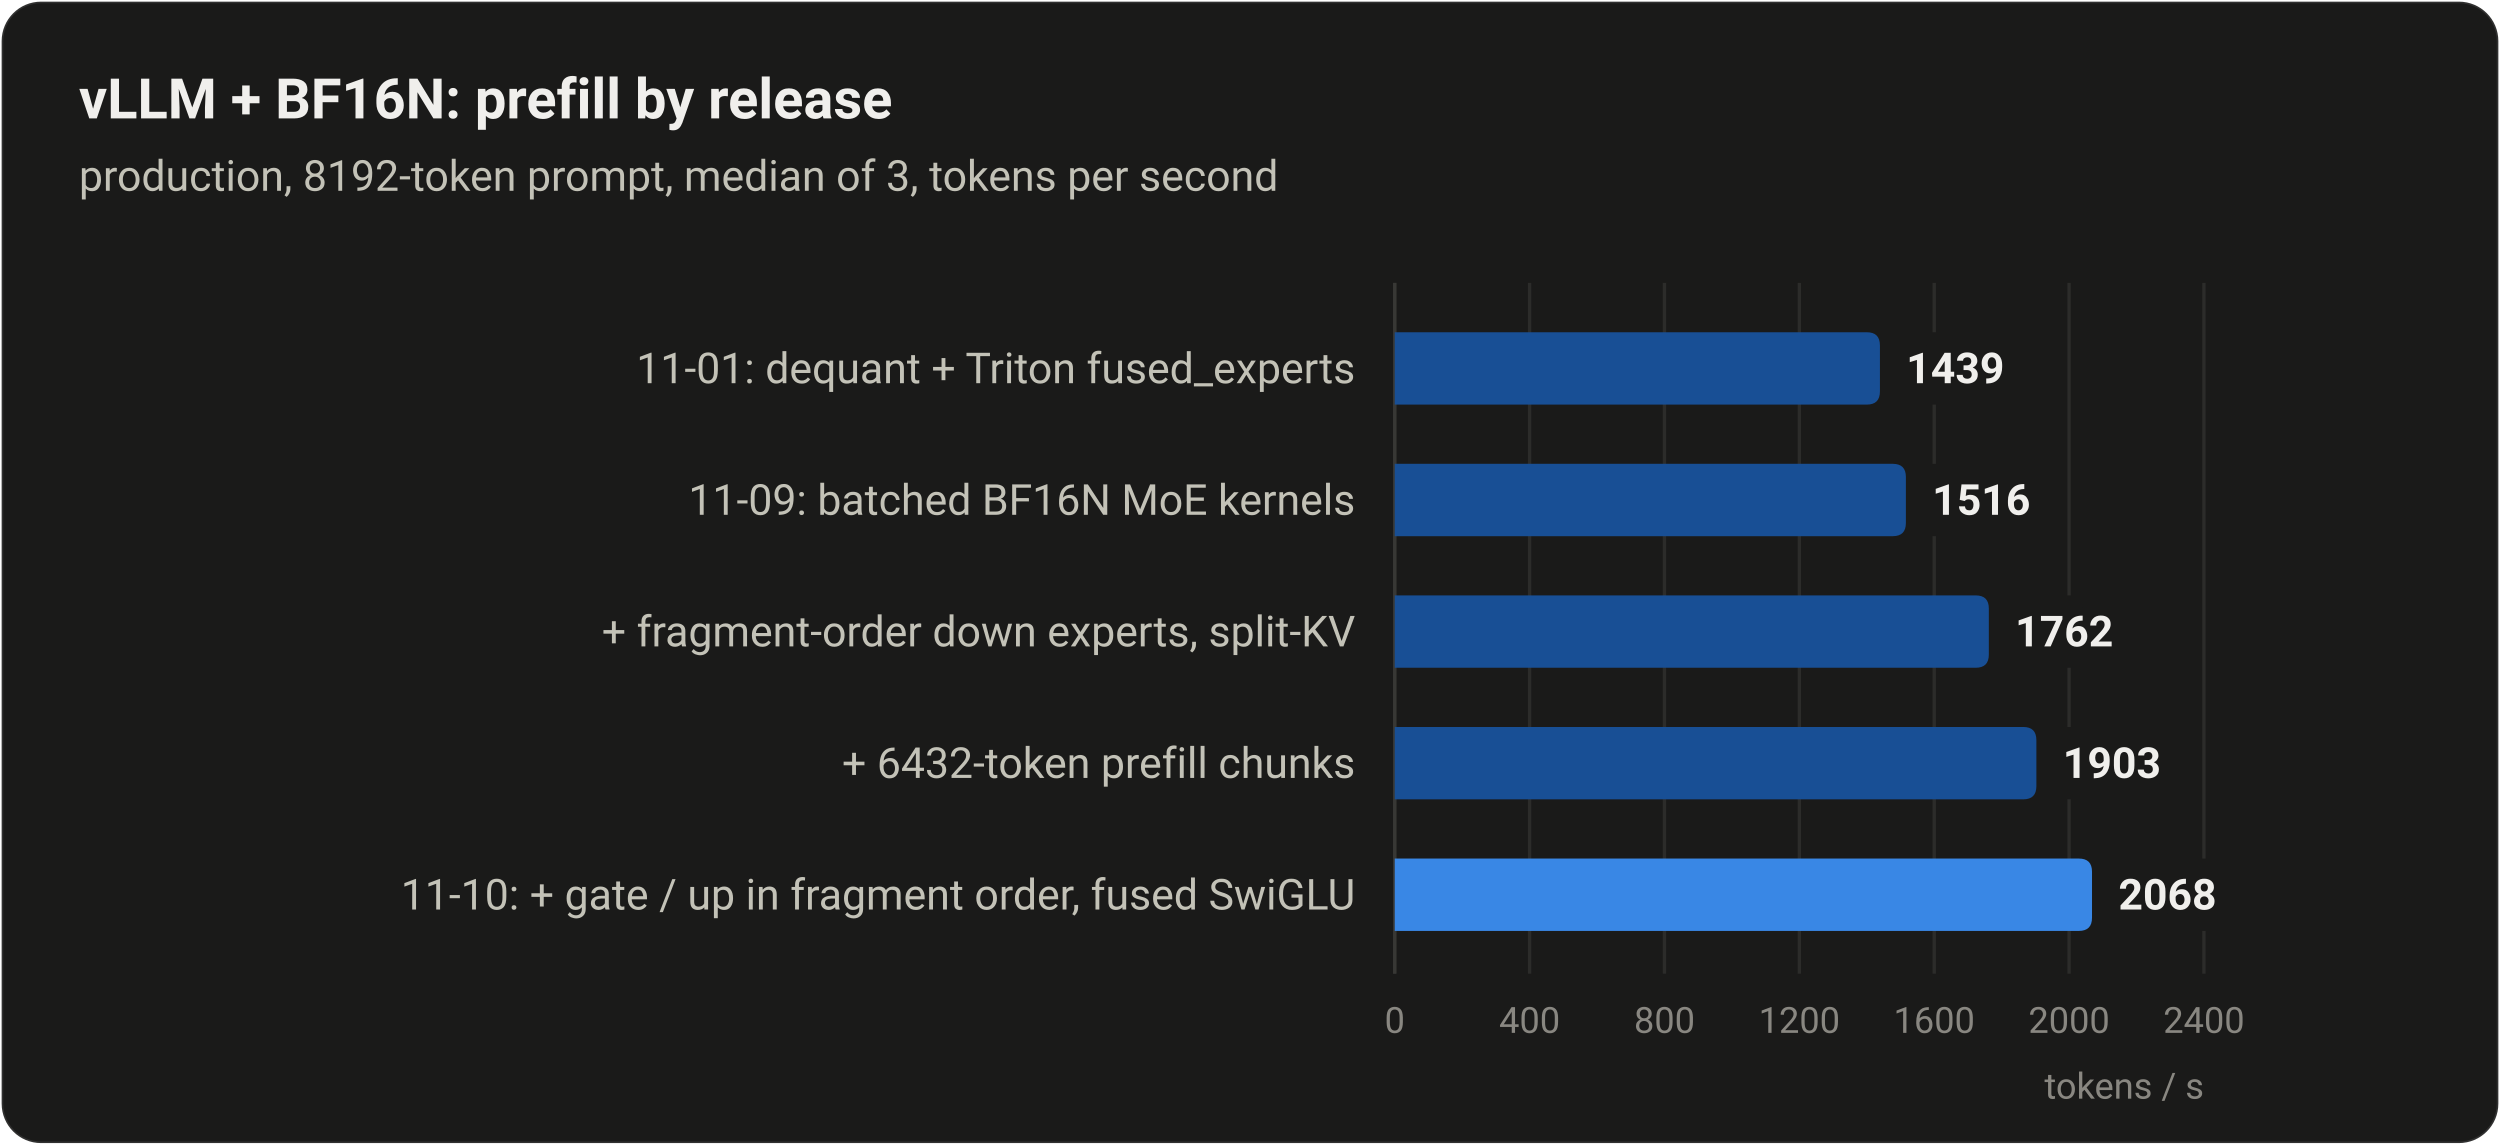
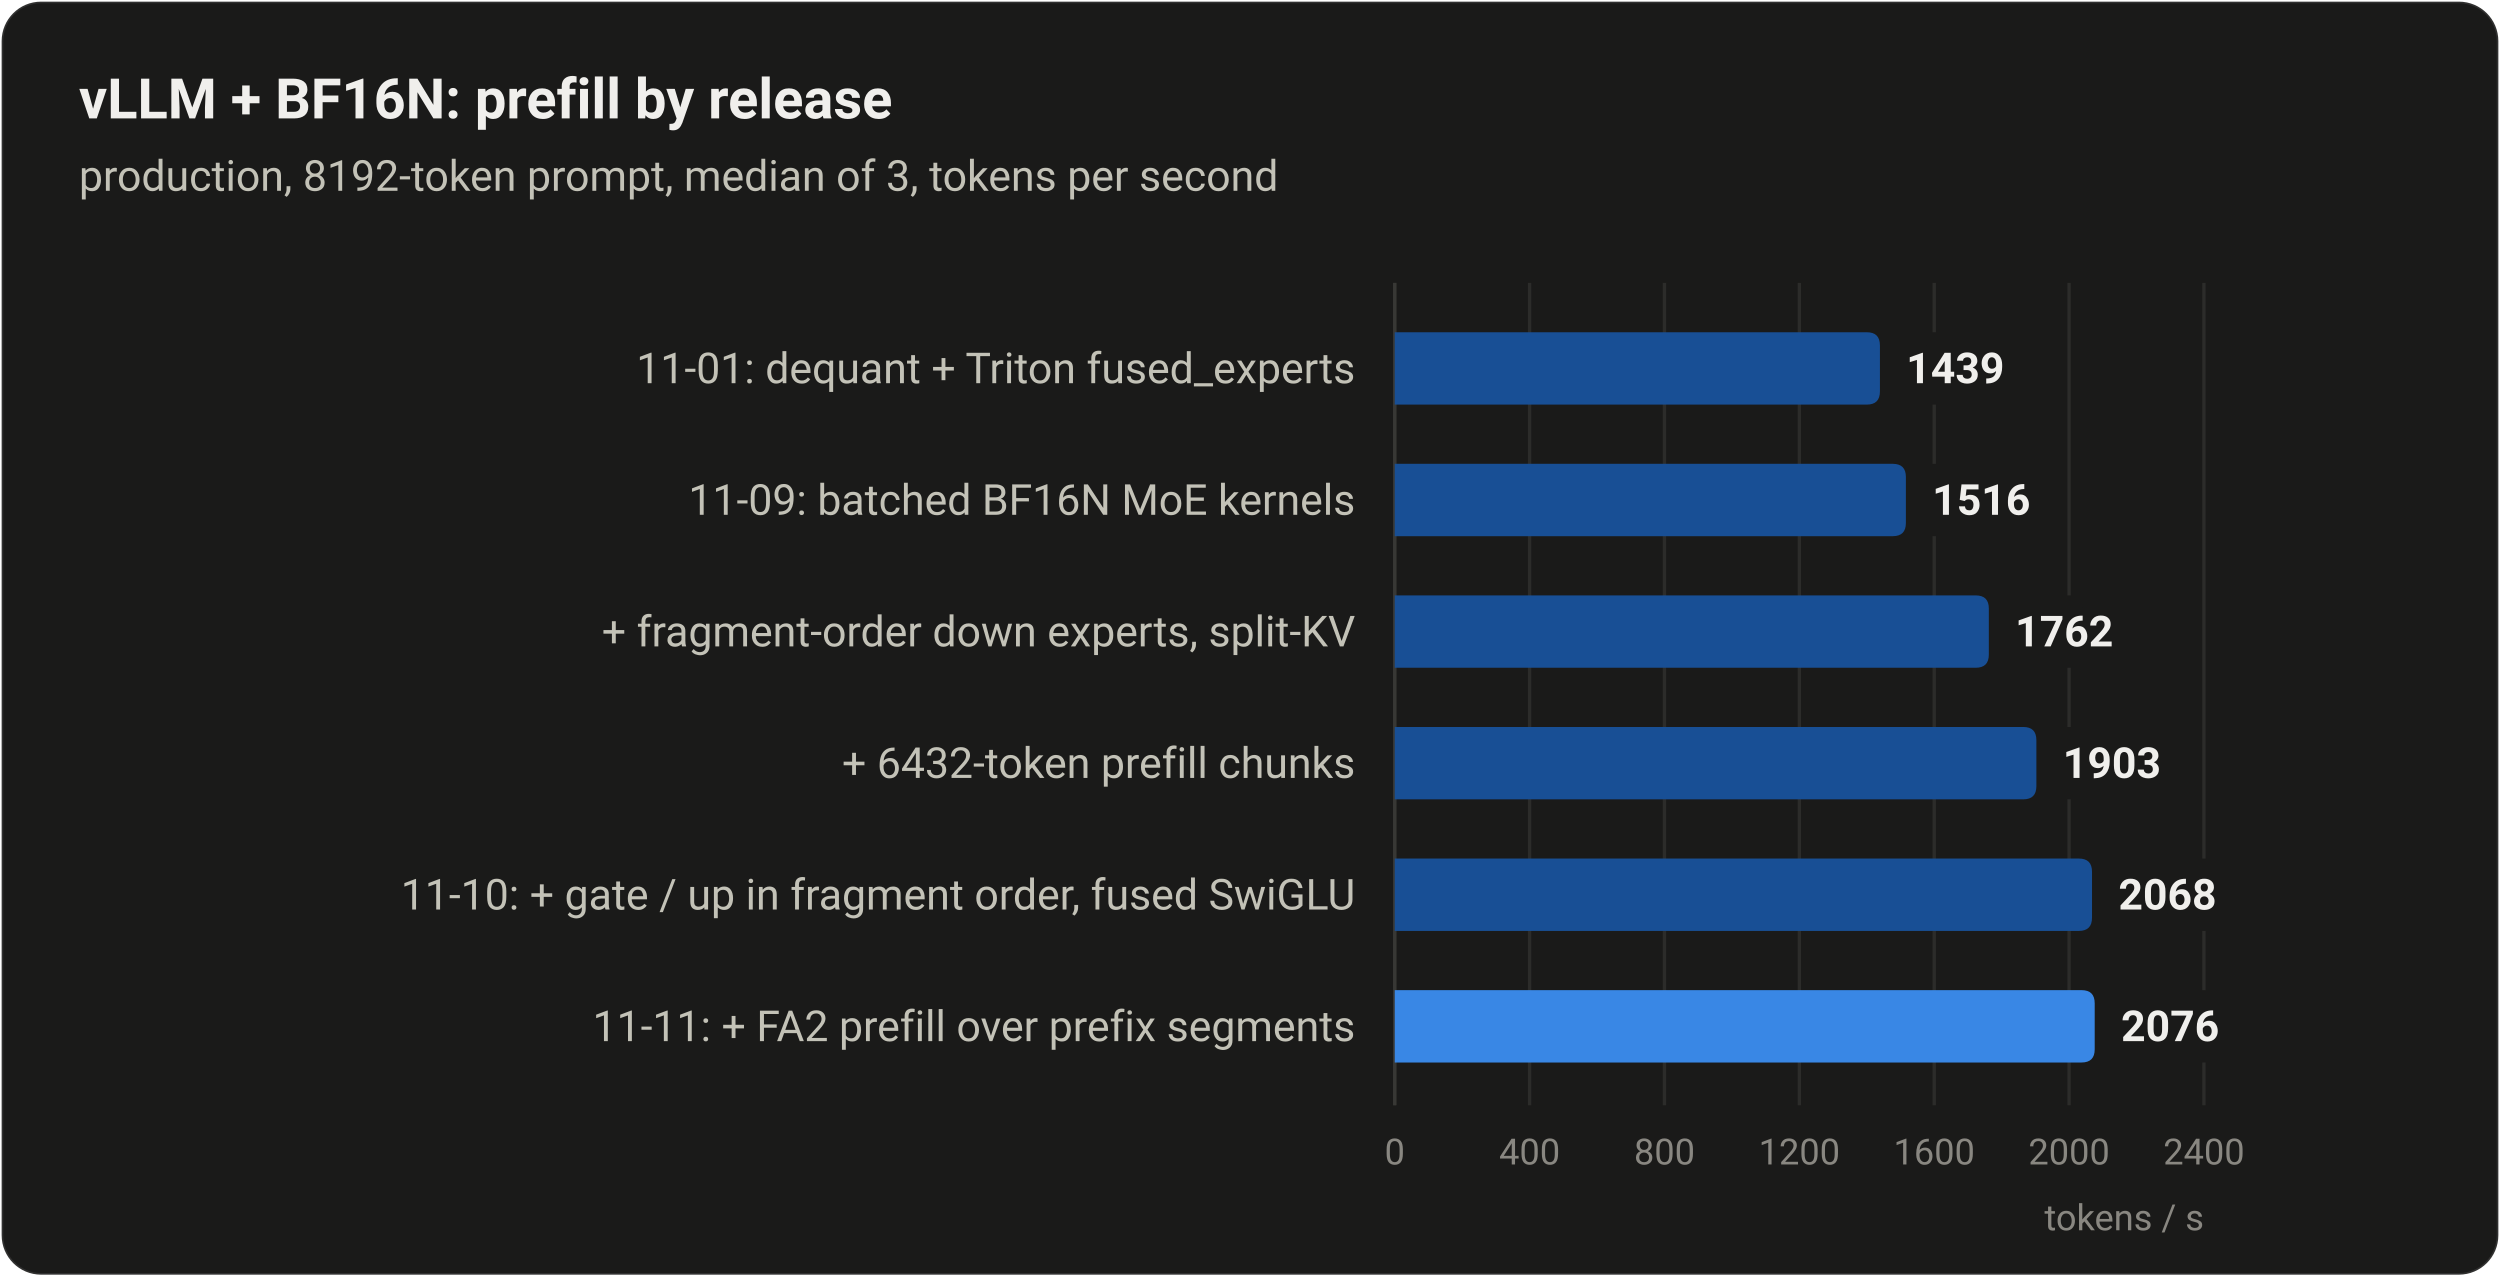
- <svg xmlns="http://www.w3.org/2000/svg" width="760" height="348" viewBox="0 0 760 348" font-family="system-ui, -apple-system, Segoe UI, Roboto, sans-serif" role="img" aria-label="vLLM + BF16N: prefill by release">
-   <rect x="0.5" y="0.5" width="759" height="347" rx="12" fill="#1a1a19" stroke="rgba(255,255,255,0.10)" />
+ <svg xmlns="http://www.w3.org/2000/svg" width="760" height="388" viewBox="0 0 760 388" font-family="system-ui, -apple-system, Segoe UI, Roboto, sans-serif" role="img" aria-label="vLLM + BF16N: prefill by release">
+   <rect x="0.5" y="0.5" width="759" height="387" rx="12" fill="#1a1a19" stroke="rgba(255,255,255,0.10)" />
  <text x="24" y="36" font-size="17" font-weight="600" fill="#f0efec">vLLM + BF16N: prefill by release</text>
  <text x="24" y="58" font-size="13" fill="#c3c2b7">production, 8192-token prompt, median of 3, tokens per second</text>
-   <line x1="424.0" y1="86" x2="424.0" y2="296" stroke="#2c2c2a" stroke-width="1" />
-   <text x="424.0" y="314" font-size="11" fill="#898781" text-anchor="middle">0</text>
-   <line x1="465.0" y1="86" x2="465.0" y2="296" stroke="#2c2c2a" stroke-width="1" />
-   <text x="465.0" y="314" font-size="11" fill="#898781" text-anchor="middle">400</text>
-   <line x1="506.0" y1="86" x2="506.0" y2="296" stroke="#2c2c2a" stroke-width="1" />
-   <text x="506.0" y="314" font-size="11" fill="#898781" text-anchor="middle">800</text>
-   <line x1="547.0" y1="86" x2="547.0" y2="296" stroke="#2c2c2a" stroke-width="1" />
-   <text x="547.0" y="314" font-size="11" fill="#898781" text-anchor="middle">1200</text>
-   <line x1="588.0" y1="86" x2="588.0" y2="296" stroke="#2c2c2a" stroke-width="1" />
-   <text x="588.0" y="314" font-size="11" fill="#898781" text-anchor="middle">1600</text>
-   <line x1="629.0" y1="86" x2="629.0" y2="296" stroke="#2c2c2a" stroke-width="1" />
-   <text x="629.0" y="314" font-size="11" fill="#898781" text-anchor="middle">2000</text>
-   <line x1="670.0" y1="86" x2="670.0" y2="296" stroke="#2c2c2a" stroke-width="1" />
-   <text x="670.0" y="314" font-size="11" fill="#898781" text-anchor="middle">2400</text>
-   <line x1="424" y1="86" x2="424" y2="296" stroke="#383835" stroke-width="1" />
-   <text x="670" y="334" font-size="11" fill="#898781" text-anchor="end">tokens / s</text>
+   <line x1="424.0" y1="86" x2="424.0" y2="336" stroke="#2c2c2a" stroke-width="1" />
+   <text x="424.0" y="354" font-size="11" fill="#898781" text-anchor="middle">0</text>
+   <line x1="465.0" y1="86" x2="465.0" y2="336" stroke="#2c2c2a" stroke-width="1" />
+   <text x="465.0" y="354" font-size="11" fill="#898781" text-anchor="middle">400</text>
+   <line x1="506.0" y1="86" x2="506.0" y2="336" stroke="#2c2c2a" stroke-width="1" />
+   <text x="506.0" y="354" font-size="11" fill="#898781" text-anchor="middle">800</text>
+   <line x1="547.0" y1="86" x2="547.0" y2="336" stroke="#2c2c2a" stroke-width="1" />
+   <text x="547.0" y="354" font-size="11" fill="#898781" text-anchor="middle">1200</text>
+   <line x1="588.0" y1="86" x2="588.0" y2="336" stroke="#2c2c2a" stroke-width="1" />
+   <text x="588.0" y="354" font-size="11" fill="#898781" text-anchor="middle">1600</text>
+   <line x1="629.0" y1="86" x2="629.0" y2="336" stroke="#2c2c2a" stroke-width="1" />
+   <text x="629.0" y="354" font-size="11" fill="#898781" text-anchor="middle">2000</text>
+   <line x1="670.0" y1="86" x2="670.0" y2="336" stroke="#2c2c2a" stroke-width="1" />
+   <text x="670.0" y="354" font-size="11" fill="#898781" text-anchor="middle">2400</text>
+   <line x1="424" y1="86" x2="424" y2="336" stroke="#383835" stroke-width="1" />
+   <text x="670" y="374" font-size="11" fill="#898781" text-anchor="end">tokens / s</text>
  <g fill="#184f95">
    <path d="M424,101.0 H567.498 Q571.498,101.0 571.498,105.0 V119.0 Q571.498,123.0 567.498,123.0 H424 Z" />
  </g>
  <text x="412" y="116.5" font-size="13" fill="#c3c2b7" text-anchor="end">11-01: dequant + Triton fused_experts</text>
  <rect x="574.5" y="101.0" width="37.1" height="22" fill="#1a1a19" />
  <text x="579.5" y="116.5" font-size="13" font-weight="600" fill="#f0efec" stroke="#1a1a19" stroke-width="5" stroke-linejoin="round" paint-order="stroke">1439</text>
  <g fill="#184f95">
    <path d="M424,141.0 H575.39 Q579.39,141.0 579.39,145.0 V159.0 Q579.39,163.0 575.39,163.0 H424 Z" />
  </g>
  <text x="412" y="156.5" font-size="13" fill="#c3c2b7" text-anchor="end">11-09: batched BF16N MoE kernels</text>
  <rect x="582.4" y="141.0" width="37.1" height="22" fill="#1a1a19" />
  <text x="587.4" y="156.5" font-size="13" font-weight="600" fill="#f0efec" stroke="#1a1a19" stroke-width="5" stroke-linejoin="round" paint-order="stroke">1516</text>
  <g fill="#184f95">
    <path d="M424,181.0 H600.605 Q604.605,181.0 604.605,185.0 V199.0 Q604.605,203.0 600.605,203.0 H424 Z" />
  </g>
  <text x="412" y="196.5" font-size="13" fill="#c3c2b7" text-anchor="end">+ fragment-order down experts, split-KV</text>
  <rect x="607.6" y="181.0" width="37.1" height="22" fill="#1a1a19" />
  <text x="612.6" y="196.5" font-size="13" font-weight="600" fill="#f0efec" stroke="#1a1a19" stroke-width="5" stroke-linejoin="round" paint-order="stroke">1762</text>
  <g fill="#184f95">
    <path d="M424,221.0 H615.058 Q619.058,221.0 619.058,225.0 V239.0 Q619.058,243.0 615.058,243.0 H424 Z" />
  </g>
  <text x="412" y="236.5" font-size="13" fill="#c3c2b7" text-anchor="end">+ 6432-token prefill chunks</text>
  <rect x="622.1" y="221.0" width="37.1" height="22" fill="#1a1a19" />
  <text x="627.1" y="236.5" font-size="13" font-weight="600" fill="#f0efec" stroke="#1a1a19" stroke-width="5" stroke-linejoin="round" paint-order="stroke">1903</text>
-   <g fill="#3987e5">
+   <g fill="#184f95">
    <path d="M424,261.0 H631.97 Q635.97,261.0 635.97,265.0 V279.0 Q635.97,283.0 631.97,283.0 H424 Z" />
  </g>
  <text x="412" y="276.5" font-size="13" fill="#c3c2b7" text-anchor="end">11-10: + gate / up in fragment order, fused SwiGLU</text>
  <rect x="639.0" y="261.0" width="37.1" height="22" fill="#1a1a19" />
  <text x="644.0" y="276.5" font-size="13" font-weight="600" fill="#f0efec" stroke="#1a1a19" stroke-width="5" stroke-linejoin="round" paint-order="stroke">2068</text>
+   <g fill="#3987e5">
+     <path d="M424,301.0 H632.79 Q636.79,301.0 636.79,305.0 V319.0 Q636.79,323.0 632.79,323.0 H424 Z" />
+   </g>
+   <text x="412" y="316.5" font-size="13" fill="#c3c2b7" text-anchor="end">11-11: + FA2 prefill over prefix segments</text>
+   <rect x="639.8" y="301.0" width="37.1" height="22" fill="#1a1a19" />
+   <text x="644.8" y="316.5" font-size="13" font-weight="600" fill="#f0efec" stroke="#1a1a19" stroke-width="5" stroke-linejoin="round" paint-order="stroke">2076</text>
</svg>
